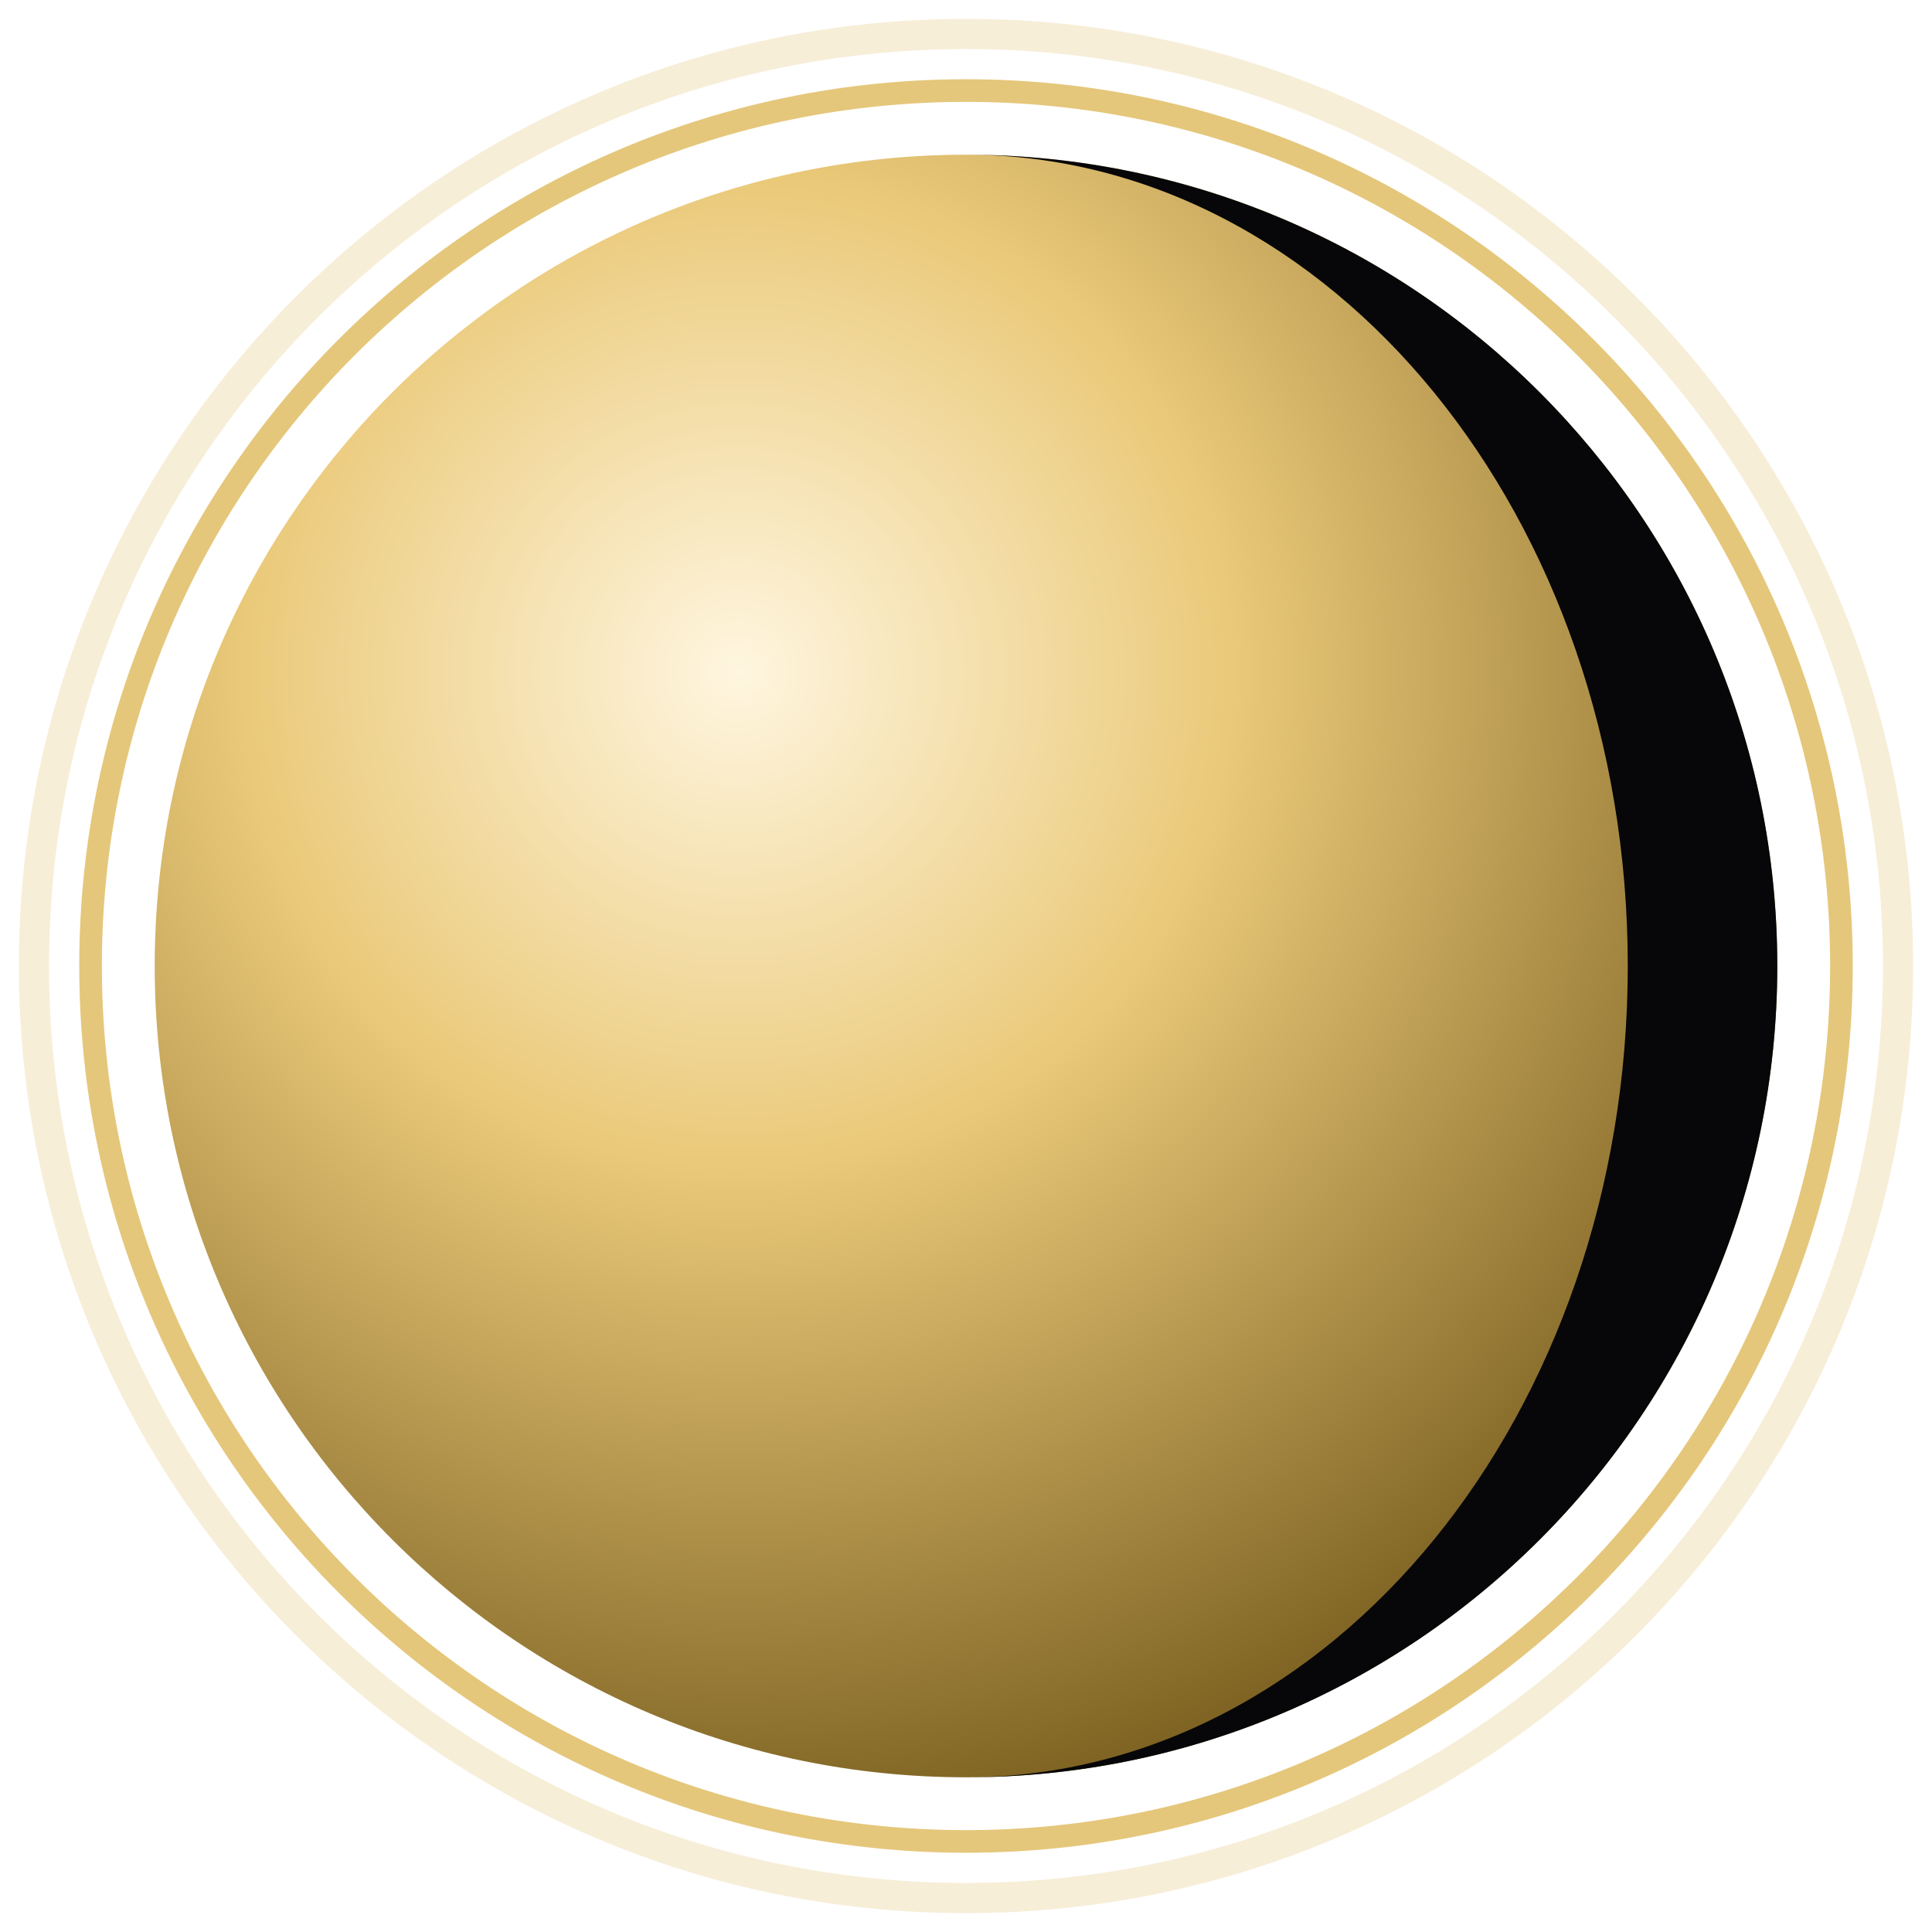
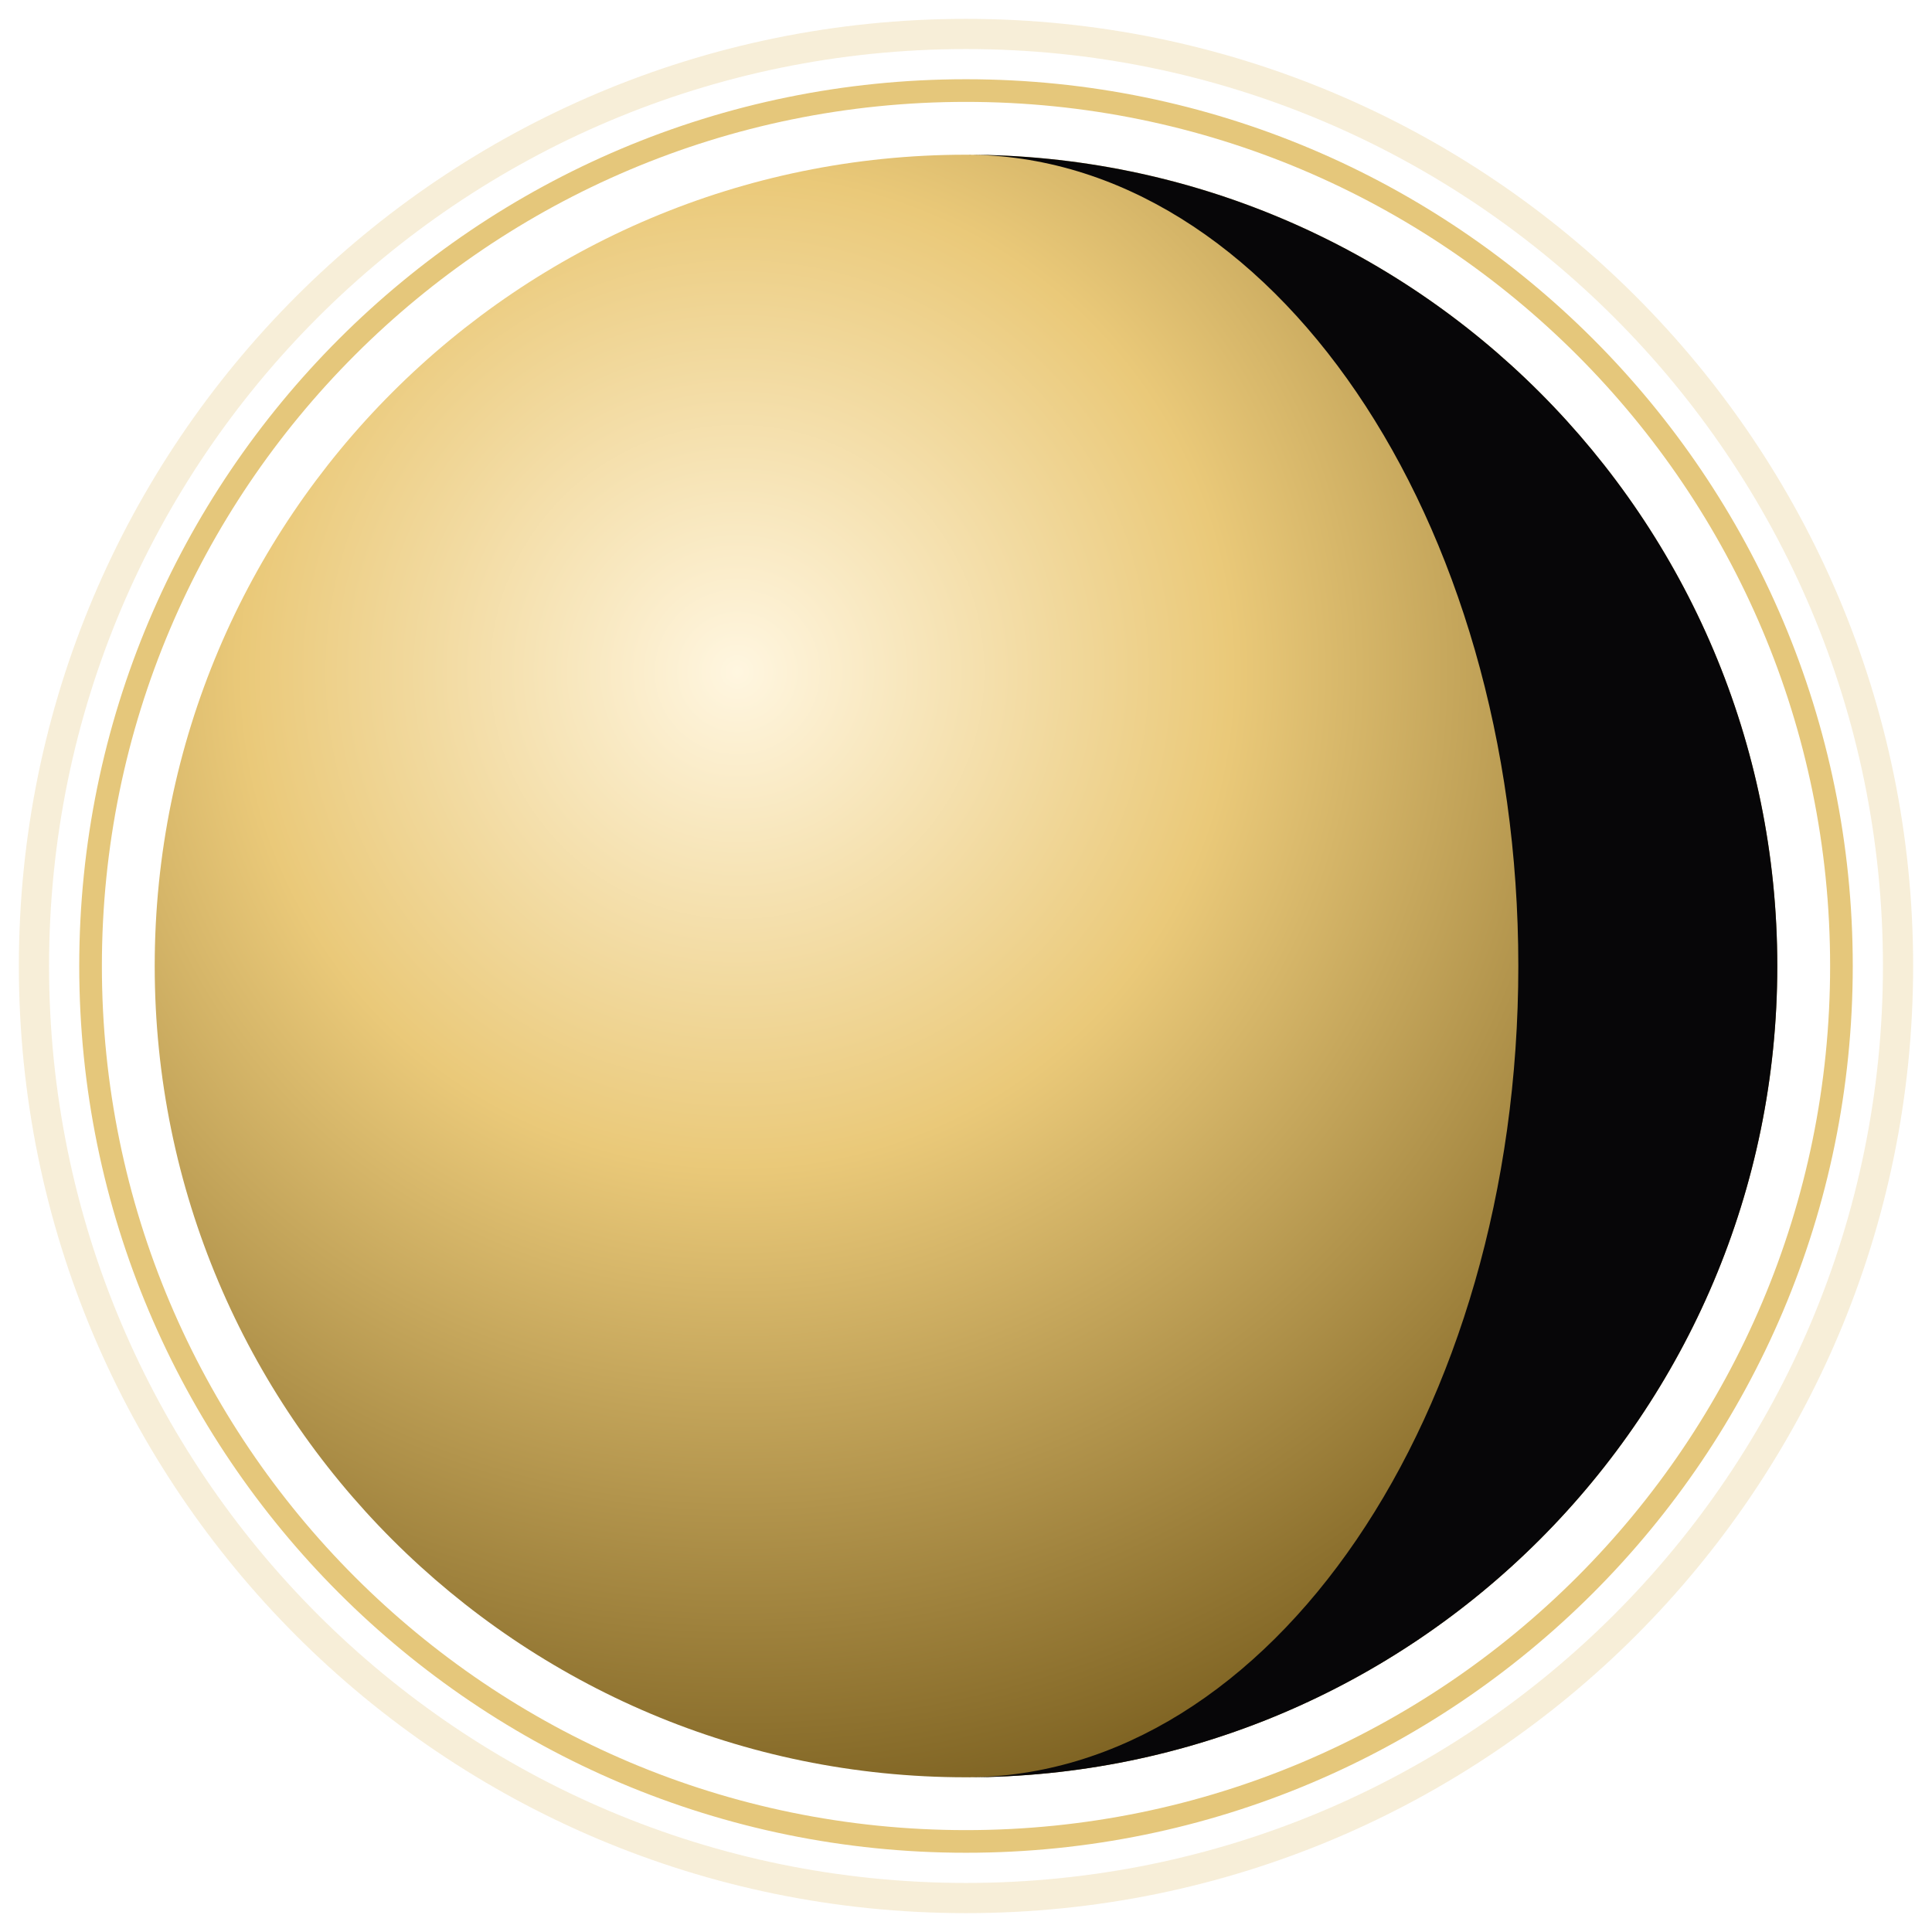
<svg xmlns="http://www.w3.org/2000/svg" viewBox="0 0 512 512" width="512" height="512">
  <defs>
    <radialGradient id="moonGold" cx="36%" cy="32%" r="72%">
      <stop offset="0%" stop-color="#FFF6E0" />
      <stop offset="42%" stop-color="#EAC979" />
      <stop offset="100%" stop-color="#7A5F1F" />
    </radialGradient>
  </defs>
  <circle cx="256" cy="256" r="215" fill="url(#moonGold)" />
-   <path d="M 256 41 A 215 215 0 0 1 256 471 A 175.377 215 0 0 0 256 41 Z" fill="#070608" fill-opacity="1.0" />
+   <path d="M 256 41 A 215 215 0 0 1 256 471 A 146.371 215 0 0 0 256 41 Z" fill="#070608" fill-opacity="1.0" />
  <circle cx="256" cy="256" r="247" fill="none" stroke="#E5C77B" stroke-opacity="0.3" stroke-width="8.0" />
  <circle cx="256" cy="256" r="232" fill="none" stroke="#E5C77B" stroke-opacity="1.0" stroke-width="6.0" />
</svg>
